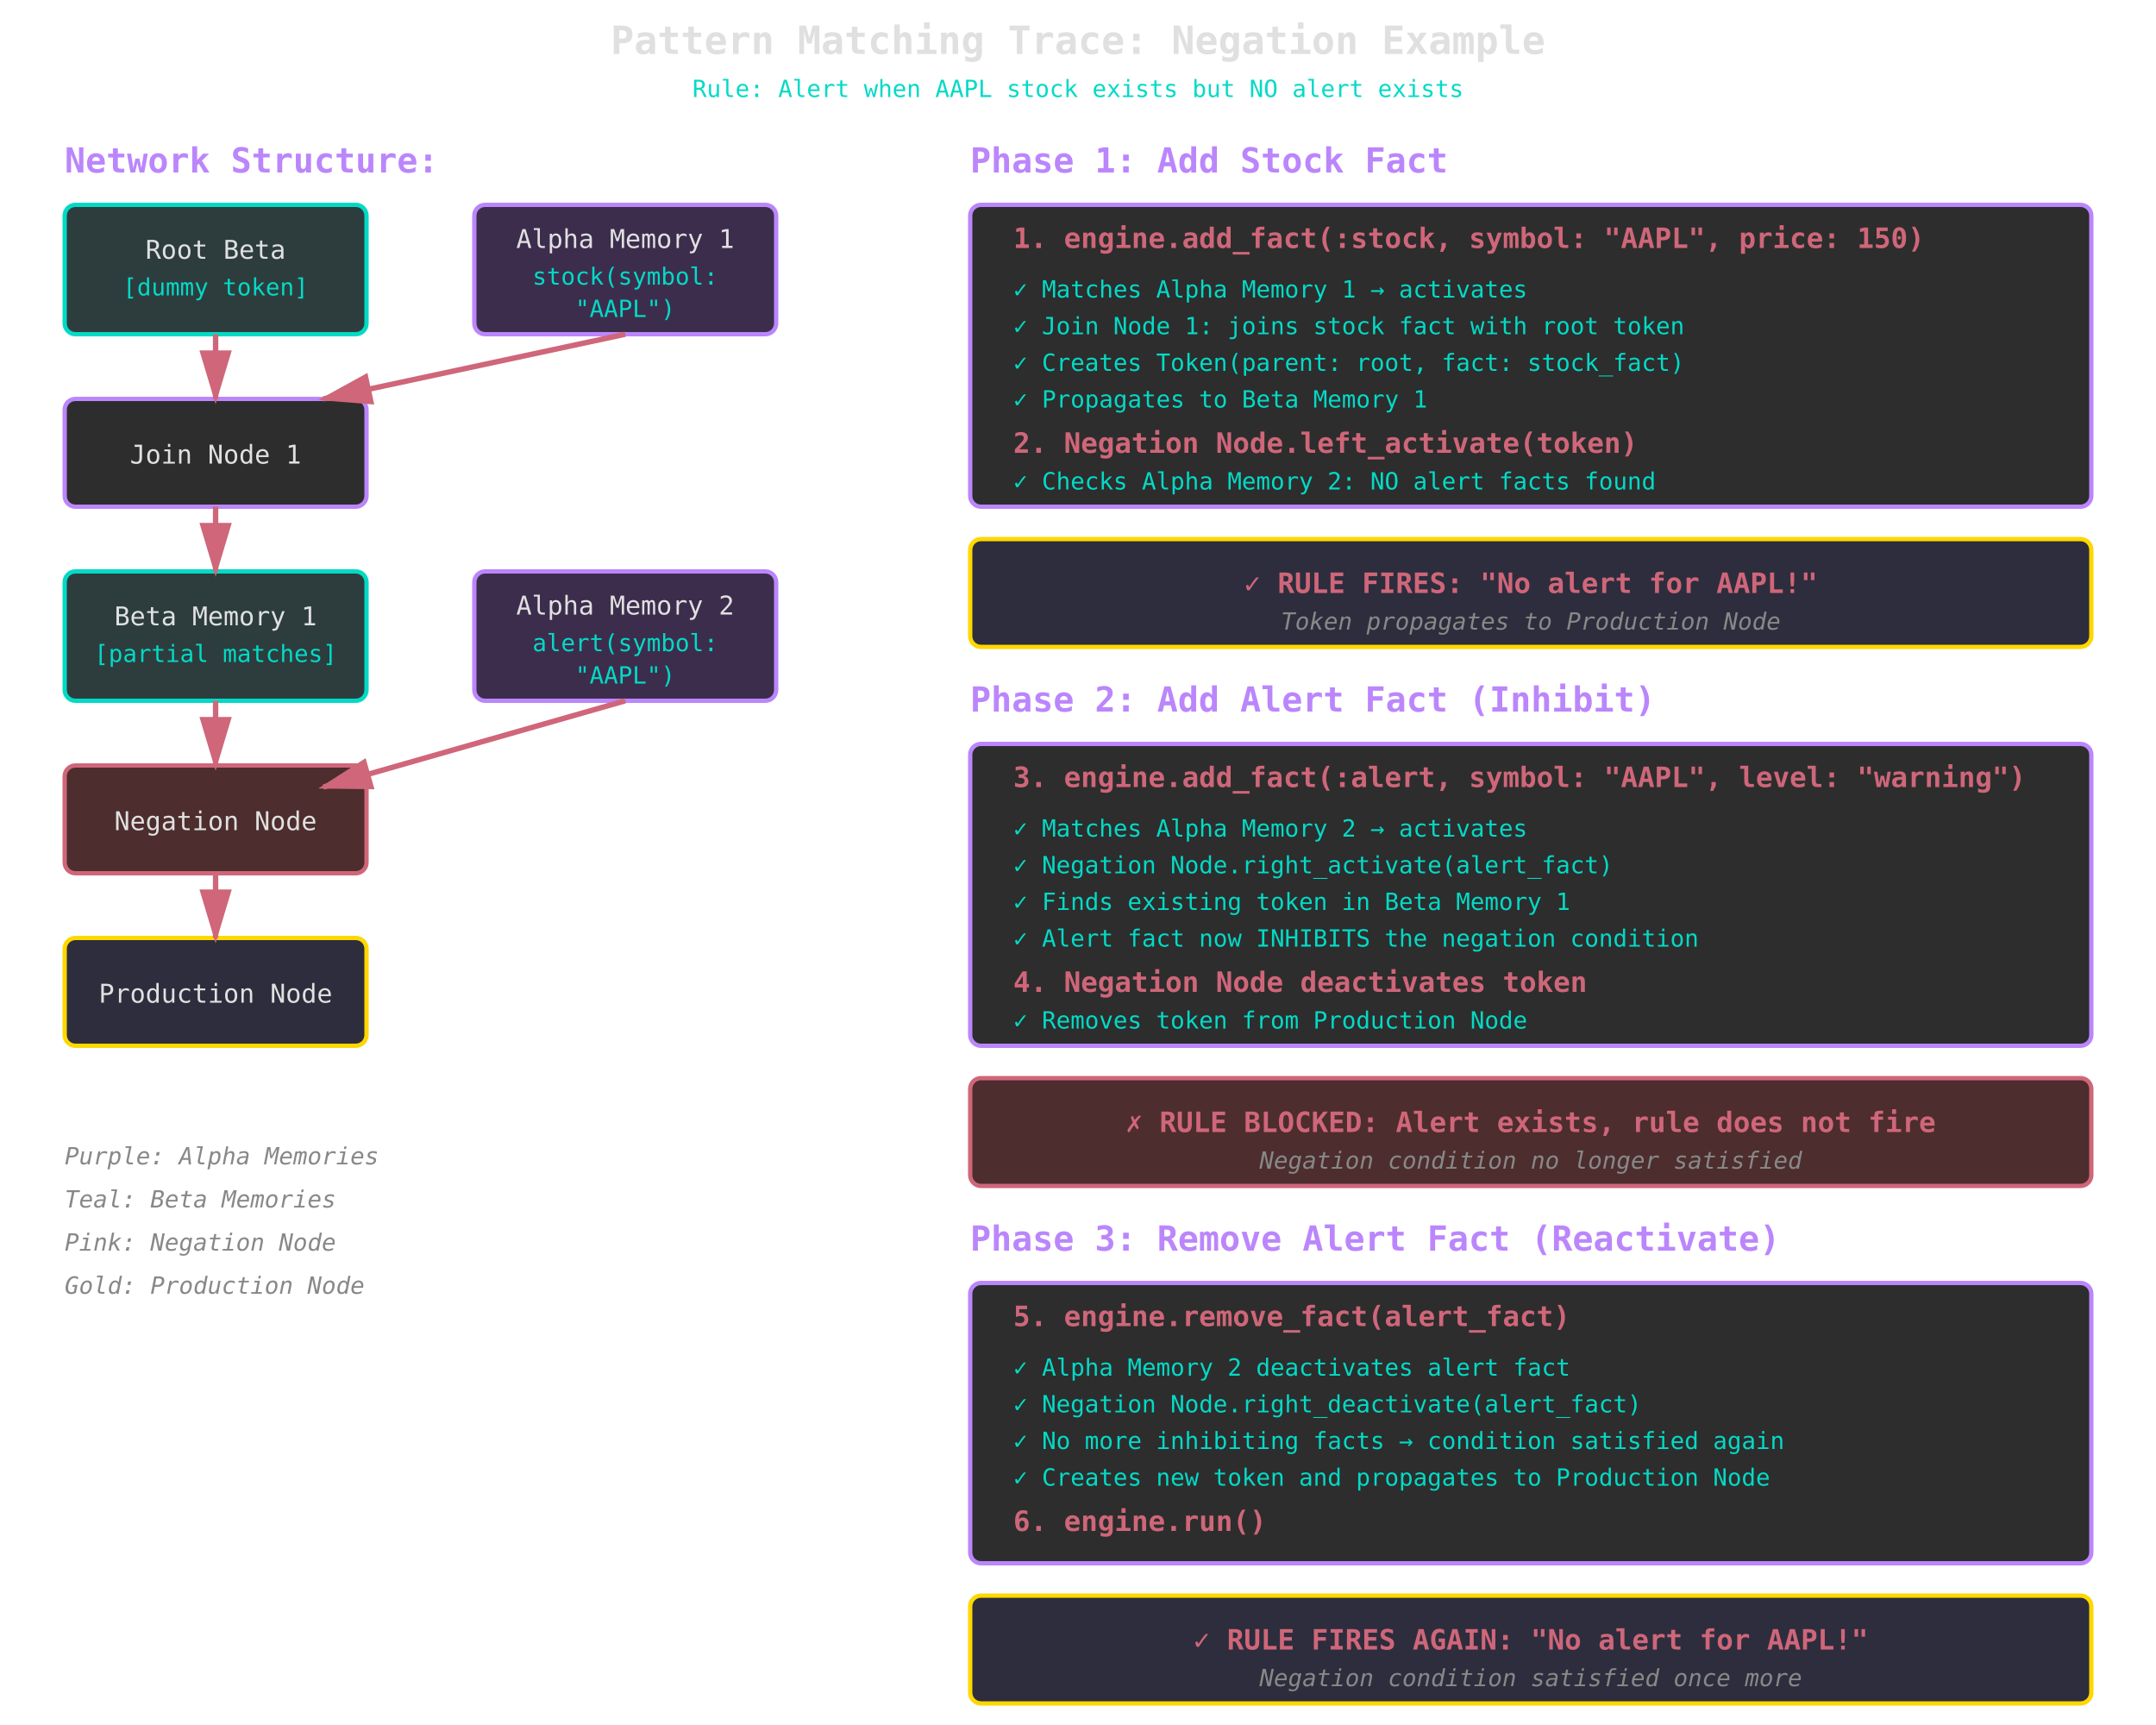
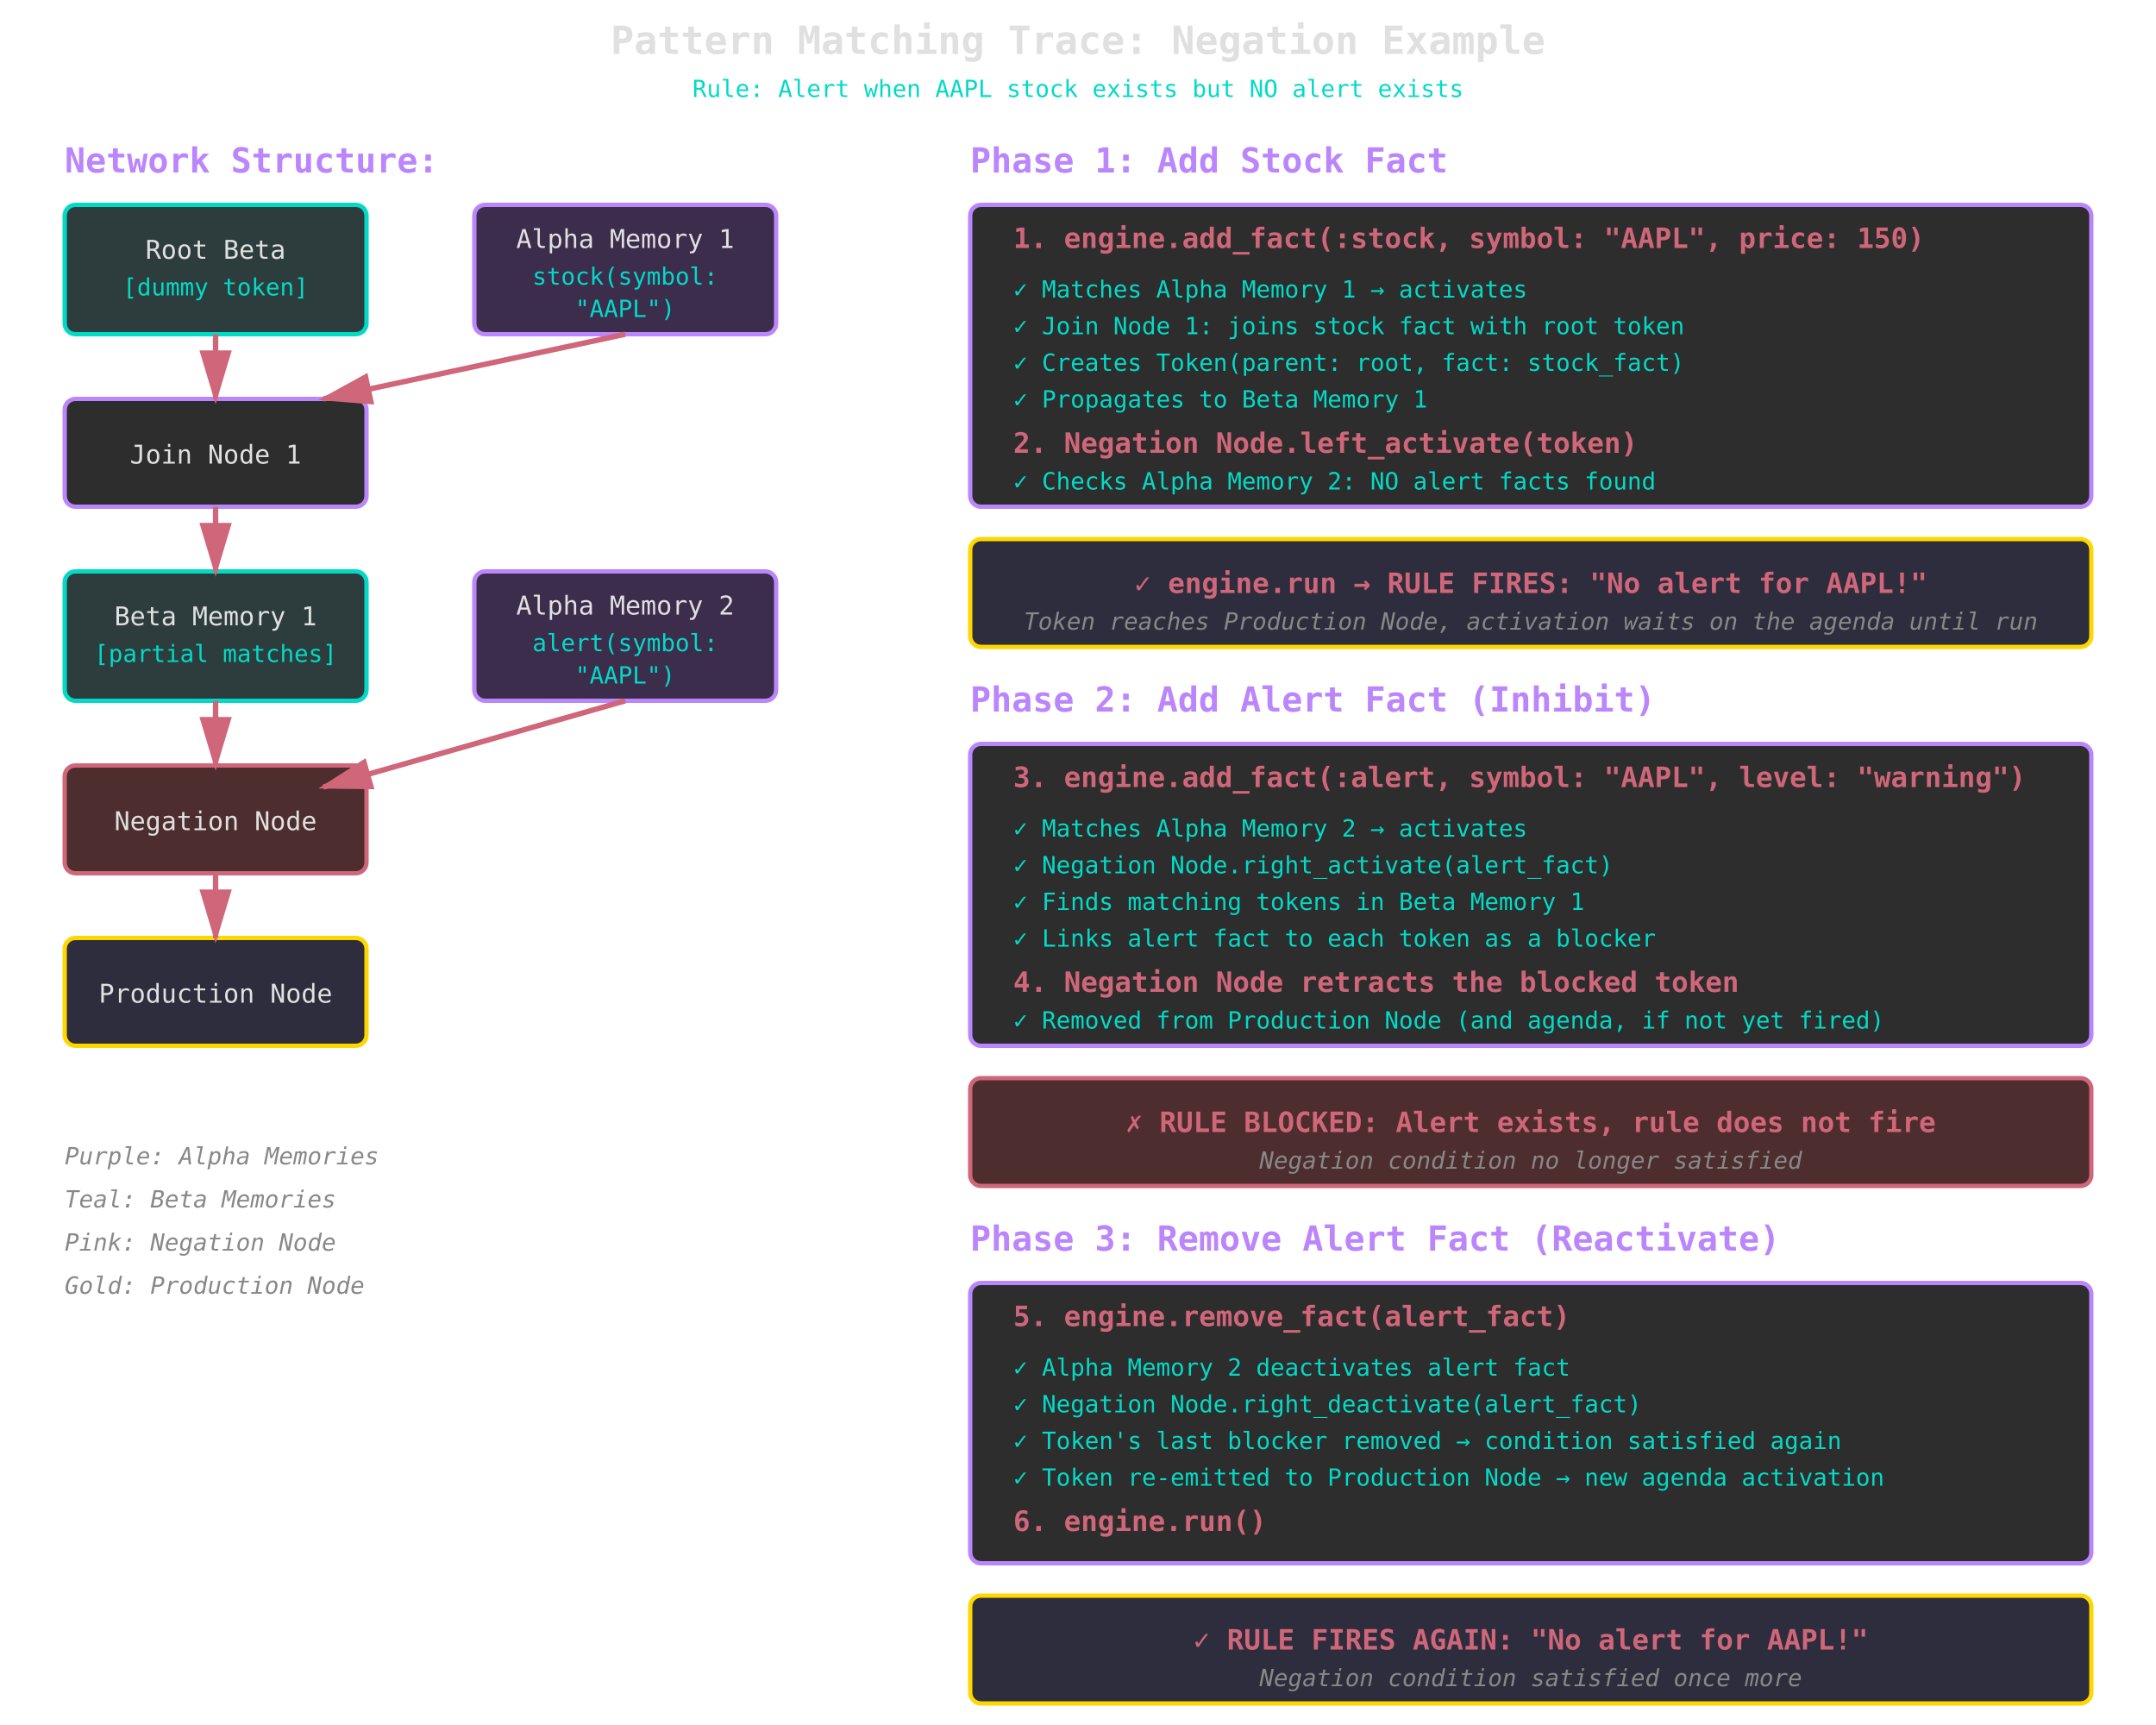
<svg xmlns="http://www.w3.org/2000/svg" viewBox="0 0 1000 800" style="background: transparent;">
  <defs>
    <style>
      .title { font: bold 18px monospace; fill: #e0e0e0; }
      .phase-title { font: bold 16px monospace; fill: #bb86fc; }
      .step-label { font: bold 13px monospace; fill: #cf6679; }
      .node-label { font: 12px monospace; fill: #e0e0e0; }
      .code-label { font: 11px monospace; fill: #03dac6; }
      .comment { font: italic 11px monospace; fill: #888; }
      .box { fill: #2d2d2d; stroke: #bb86fc; stroke-width: 2; }
      .alpha-box { fill: #3d2d4d; stroke: #bb86fc; stroke-width: 2; }
      .beta-box { fill: #2d3d3d; stroke: #03dac6; stroke-width: 2; }
      .negation-box { fill: #4d2d2d; stroke: #cf6679; stroke-width: 2; }
      .production-box { fill: #2d2d3d; stroke: #ffd700; stroke-width: 2; }
      .flow-arrow { stroke: #cf6679; stroke-width: 2.5; fill: none; marker-end: url(#arrow); }
      .inhibit-arrow { stroke: #ff5555; stroke-width: 2.5; fill: none; marker-end: url(#inhibit); stroke-dasharray: 5,3; }
    </style>
    <marker id="arrow" markerWidth="10" markerHeight="10" refX="9" refY="3" orient="auto">
      <polygon points="0 0, 10 3, 0 6" fill="#cf6679" />
    </marker>
    <marker id="inhibit" markerWidth="10" markerHeight="10" refX="9" refY="3" orient="auto">
      <polygon points="0 0, 10 3, 0 6" fill="#ff5555" />
    </marker>
  </defs>
  <text x="500" y="25" class="title" text-anchor="middle">Pattern Matching Trace: Negation Example</text>
  <text x="500" y="45" class="code-label" text-anchor="middle">Rule: Alert when AAPL stock exists but NO alert exists</text>
  <text x="30" y="80" class="phase-title">Network Structure:</text>
  <rect x="30" y="95" width="140" height="60" class="beta-box" rx="5" />
  <text x="100" y="120" class="node-label" text-anchor="middle">Root Beta</text>
  <text x="100" y="137" class="code-label" text-anchor="middle">[dummy token]</text>
  <rect x="220" y="95" width="140" height="60" class="alpha-box" rx="5" />
  <text x="290" y="115" class="node-label" text-anchor="middle">Alpha Memory 1</text>
  <text x="290" y="132" class="code-label" text-anchor="middle">stock(symbol:</text>
  <text x="290" y="147" class="code-label" text-anchor="middle">"AAPL")</text>
  <rect x="30" y="185" width="140" height="50" class="box" rx="5" />
  <text x="100" y="215" class="node-label" text-anchor="middle">Join Node 1</text>
  <rect x="30" y="265" width="140" height="60" class="beta-box" rx="5" />
  <text x="100" y="290" class="node-label" text-anchor="middle">Beta Memory 1</text>
  <text x="100" y="307" class="code-label" text-anchor="middle">[partial matches]</text>
  <rect x="220" y="265" width="140" height="60" class="alpha-box" rx="5" />
  <text x="290" y="285" class="node-label" text-anchor="middle">Alpha Memory 2</text>
  <text x="290" y="302" class="code-label" text-anchor="middle">alert(symbol:</text>
  <text x="290" y="317" class="code-label" text-anchor="middle">"AAPL")</text>
  <rect x="30" y="355" width="140" height="50" class="negation-box" rx="5" />
  <text x="100" y="385" class="node-label" text-anchor="middle">Negation Node</text>
  <rect x="30" y="435" width="140" height="50" class="production-box" rx="5" />
  <text x="100" y="465" class="node-label" text-anchor="middle">Production Node</text>
  <path d="M 100 155 L 100 185" class="flow-arrow" />
  <path d="M 290 155 L 150 185" class="flow-arrow" />
  <path d="M 100 235 L 100 265" class="flow-arrow" />
  <path d="M 100 325 L 100 355" class="flow-arrow" />
  <path d="M 290 325 L 150 365" class="flow-arrow" />
  <path d="M 100 405 L 100 435" class="flow-arrow" />
  <text x="450" y="80" class="phase-title">Phase 1: Add Stock Fact</text>
  <rect x="450" y="95" width="520" height="140" class="box" rx="5" />
  <text x="470" y="115" class="step-label">1. engine.add_fact(:stock, symbol: "AAPL", price: 150)</text>
  <text x="470" y="138" class="code-label">✓ Matches Alpha Memory 1 → activates</text>
  <text x="470" y="155" class="code-label">✓ Join Node 1: joins stock fact with root token</text>
  <text x="470" y="172" class="code-label">✓ Creates Token(parent: root, fact: stock_fact)</text>
  <text x="470" y="189" class="code-label">✓ Propagates to Beta Memory 1</text>
  <text x="470" y="210" class="step-label">2. Negation Node.left_activate(token)</text>
  <text x="470" y="227" class="code-label">✓ Checks Alpha Memory 2: NO alert facts found</text>
  <rect x="450" y="250" width="520" height="50" class="production-box" rx="5" />
-   <text x="710" y="275" class="step-label" text-anchor="middle">✓ RULE FIRES: "No alert for AAPL!"</text>
-   <text x="710" y="292" class="comment" text-anchor="middle">Token propagates to Production Node</text>
+   <text x="710" y="275" class="step-label" text-anchor="middle">✓ engine.run → RULE FIRES: "No alert for AAPL!"</text>
+   <text x="710" y="292" class="comment" text-anchor="middle">Token reaches Production Node, activation waits on the agenda until run</text>
  <text x="450" y="330" class="phase-title">Phase 2: Add Alert Fact (Inhibit)</text>
  <rect x="450" y="345" width="520" height="140" class="box" rx="5" />
  <text x="470" y="365" class="step-label">3. engine.add_fact(:alert, symbol: "AAPL", level: "warning")</text>
  <text x="470" y="388" class="code-label">✓ Matches Alpha Memory 2 → activates</text>
  <text x="470" y="405" class="code-label">✓ Negation Node.right_activate(alert_fact)</text>
-   <text x="470" y="422" class="code-label">✓ Finds existing token in Beta Memory 1</text>
-   <text x="470" y="439" class="code-label">✓ Alert fact now INHIBITS the negation condition</text>
-   <text x="470" y="460" class="step-label">4. Negation Node deactivates token</text>
-   <text x="470" y="477" class="code-label">✓ Removes token from Production Node</text>
+   <text x="470" y="422" class="code-label">✓ Finds matching tokens in Beta Memory 1</text>
+   <text x="470" y="439" class="code-label">✓ Links alert fact to each token as a blocker</text>
+   <text x="470" y="460" class="step-label">4. Negation Node retracts the blocked token</text>
+   <text x="470" y="477" class="code-label">✓ Removed from Production Node (and agenda, if not yet fired)</text>
  <rect x="450" y="500" width="520" height="50" class="negation-box" rx="5" />
  <text x="710" y="525" class="step-label" text-anchor="middle">✗ RULE BLOCKED: Alert exists, rule does not fire</text>
  <text x="710" y="542" class="comment" text-anchor="middle">Negation condition no longer satisfied</text>
  <text x="450" y="580" class="phase-title">Phase 3: Remove Alert Fact (Reactivate)</text>
  <rect x="450" y="595" width="520" height="130" class="box" rx="5" />
  <text x="470" y="615" class="step-label">5. engine.remove_fact(alert_fact)</text>
  <text x="470" y="638" class="code-label">✓ Alpha Memory 2 deactivates alert fact</text>
  <text x="470" y="655" class="code-label">✓ Negation Node.right_deactivate(alert_fact)</text>
-   <text x="470" y="672" class="code-label">✓ No more inhibiting facts → condition satisfied again</text>
-   <text x="470" y="689" class="code-label">✓ Creates new token and propagates to Production Node</text>
+   <text x="470" y="672" class="code-label">✓ Token's last blocker removed → condition satisfied again</text>
+   <text x="470" y="689" class="code-label">✓ Token re-emitted to Production Node → new agenda activation</text>
  <text x="470" y="710" class="step-label">6. engine.run()</text>
  <rect x="450" y="740" width="520" height="50" class="production-box" rx="5" />
  <text x="710" y="765" class="step-label" text-anchor="middle">✓ RULE FIRES AGAIN: "No alert for AAPL!"</text>
  <text x="710" y="782" class="comment" text-anchor="middle">Negation condition satisfied once more</text>
  <text x="30" y="540" class="comment">Purple: Alpha Memories</text>
  <text x="30" y="560" class="comment">Teal: Beta Memories</text>
  <text x="30" y="580" class="comment">Pink: Negation Node</text>
  <text x="30" y="600" class="comment">Gold: Production Node</text>
</svg>
